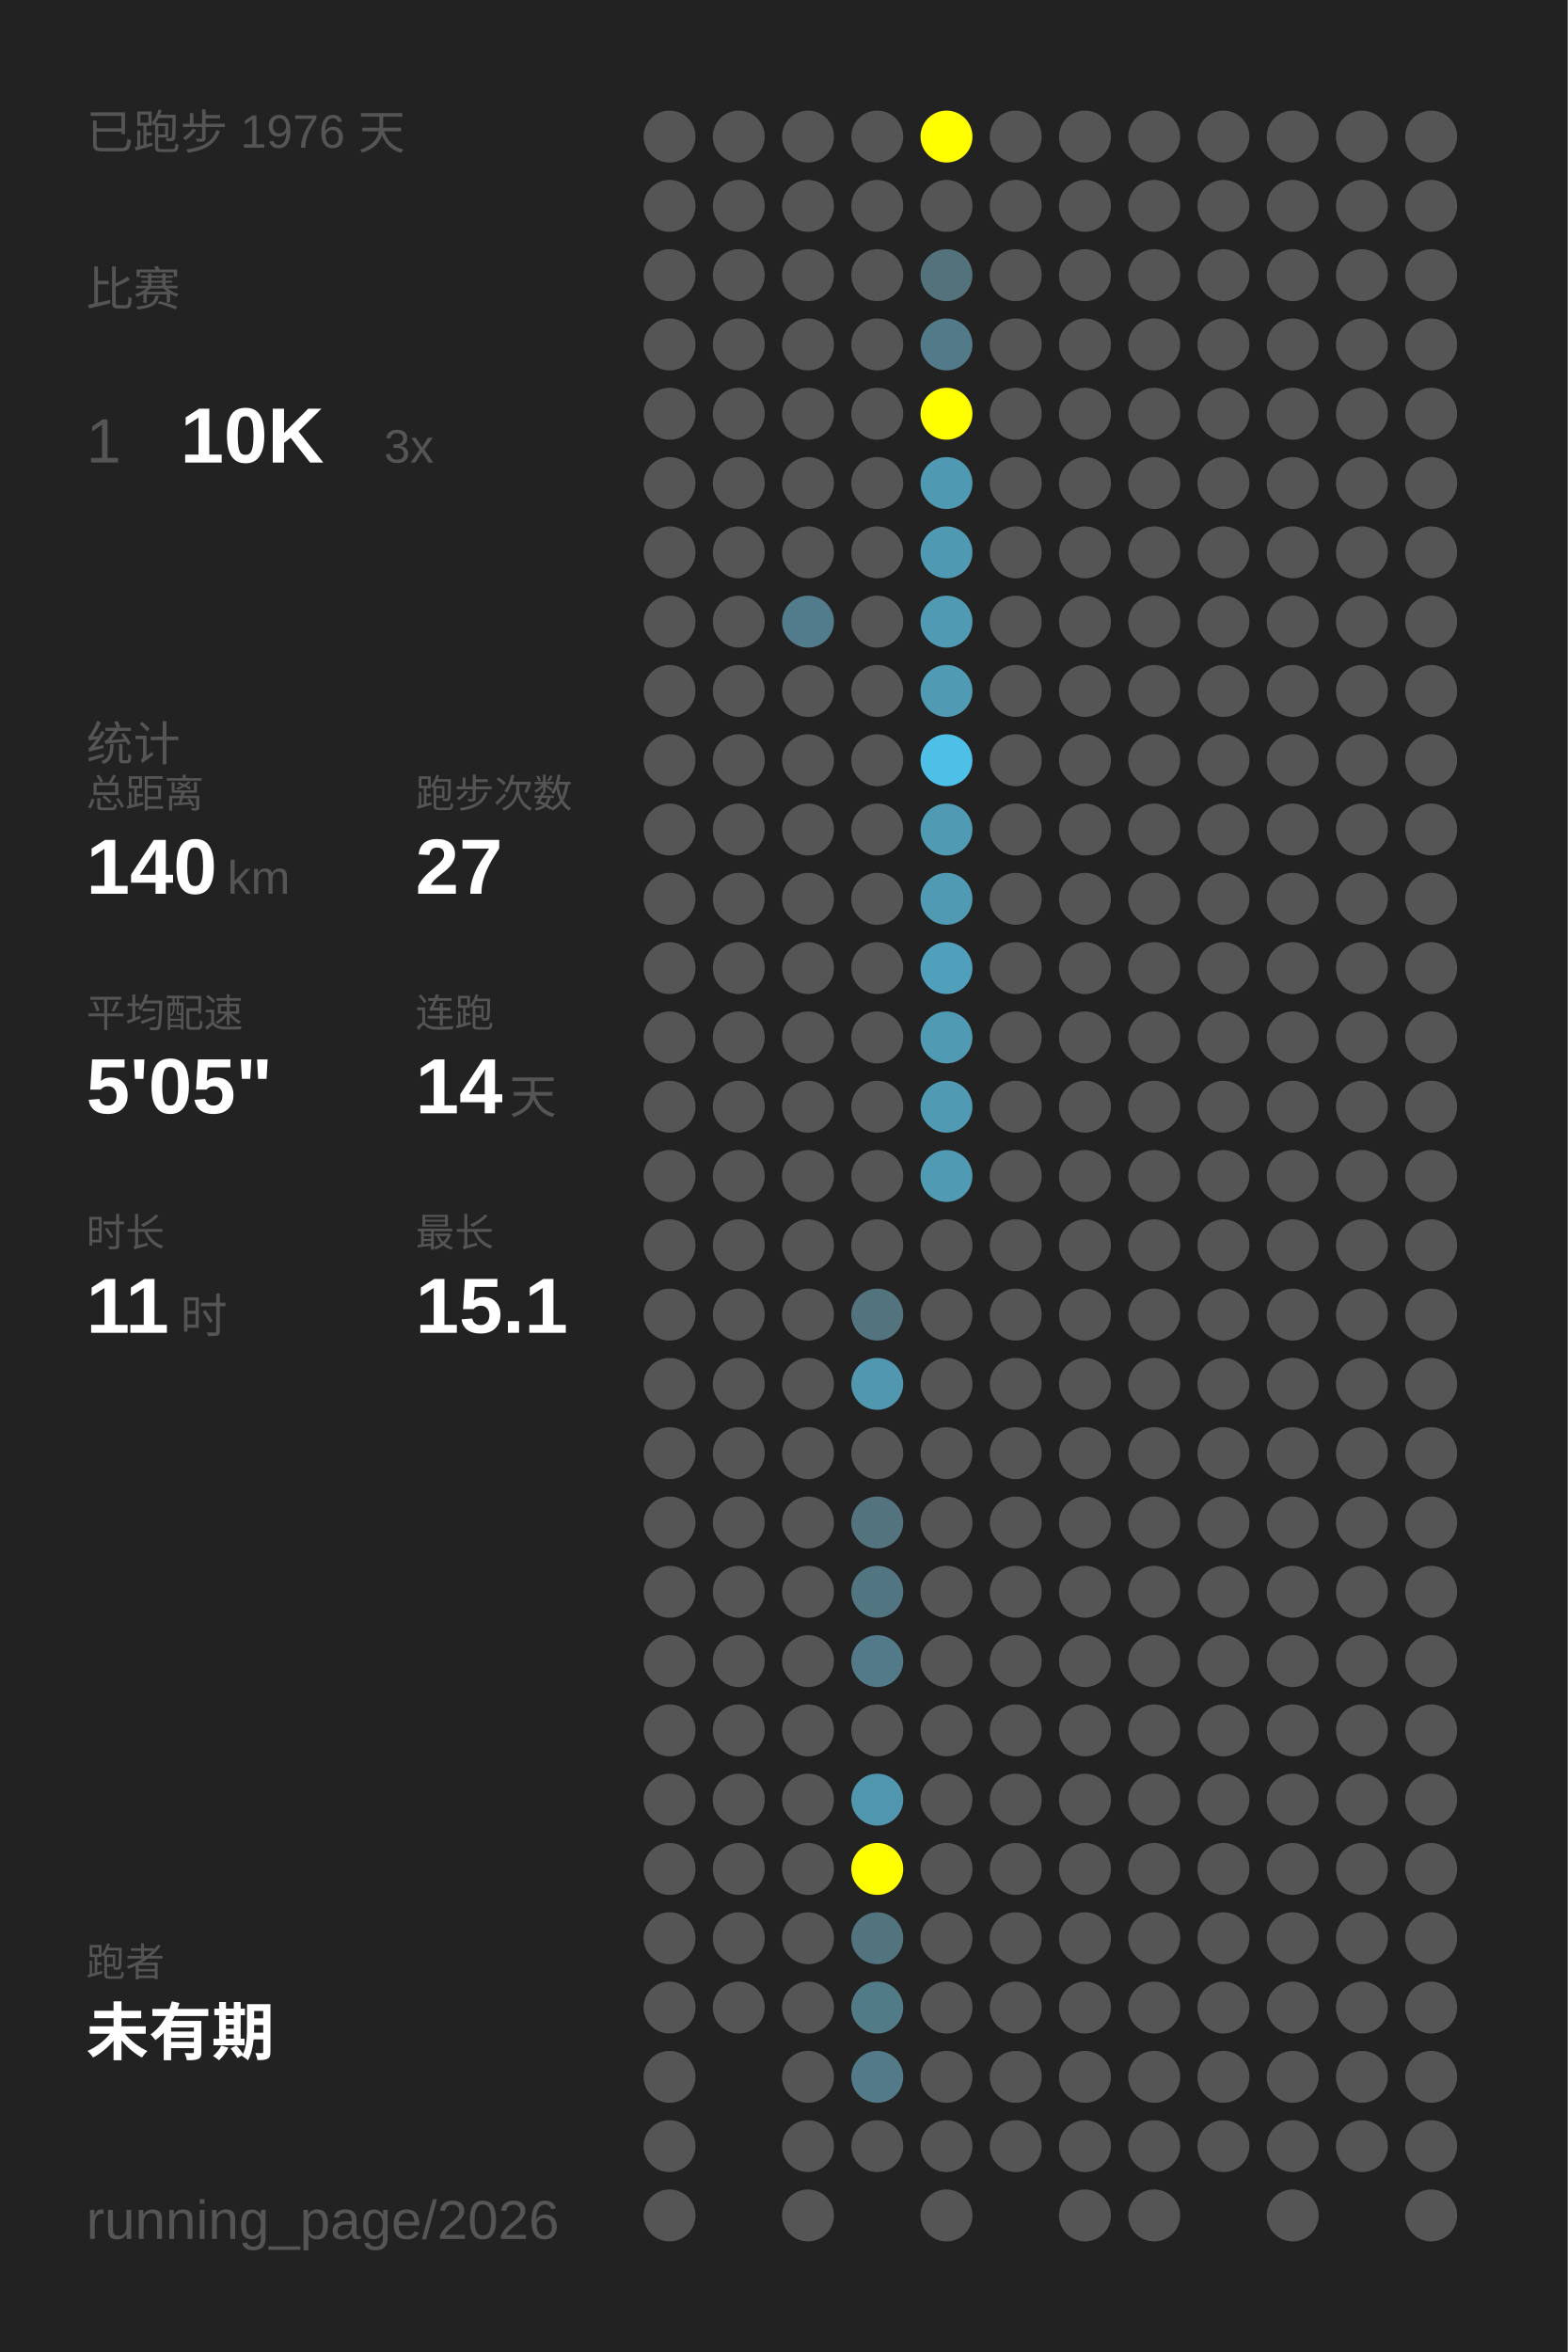
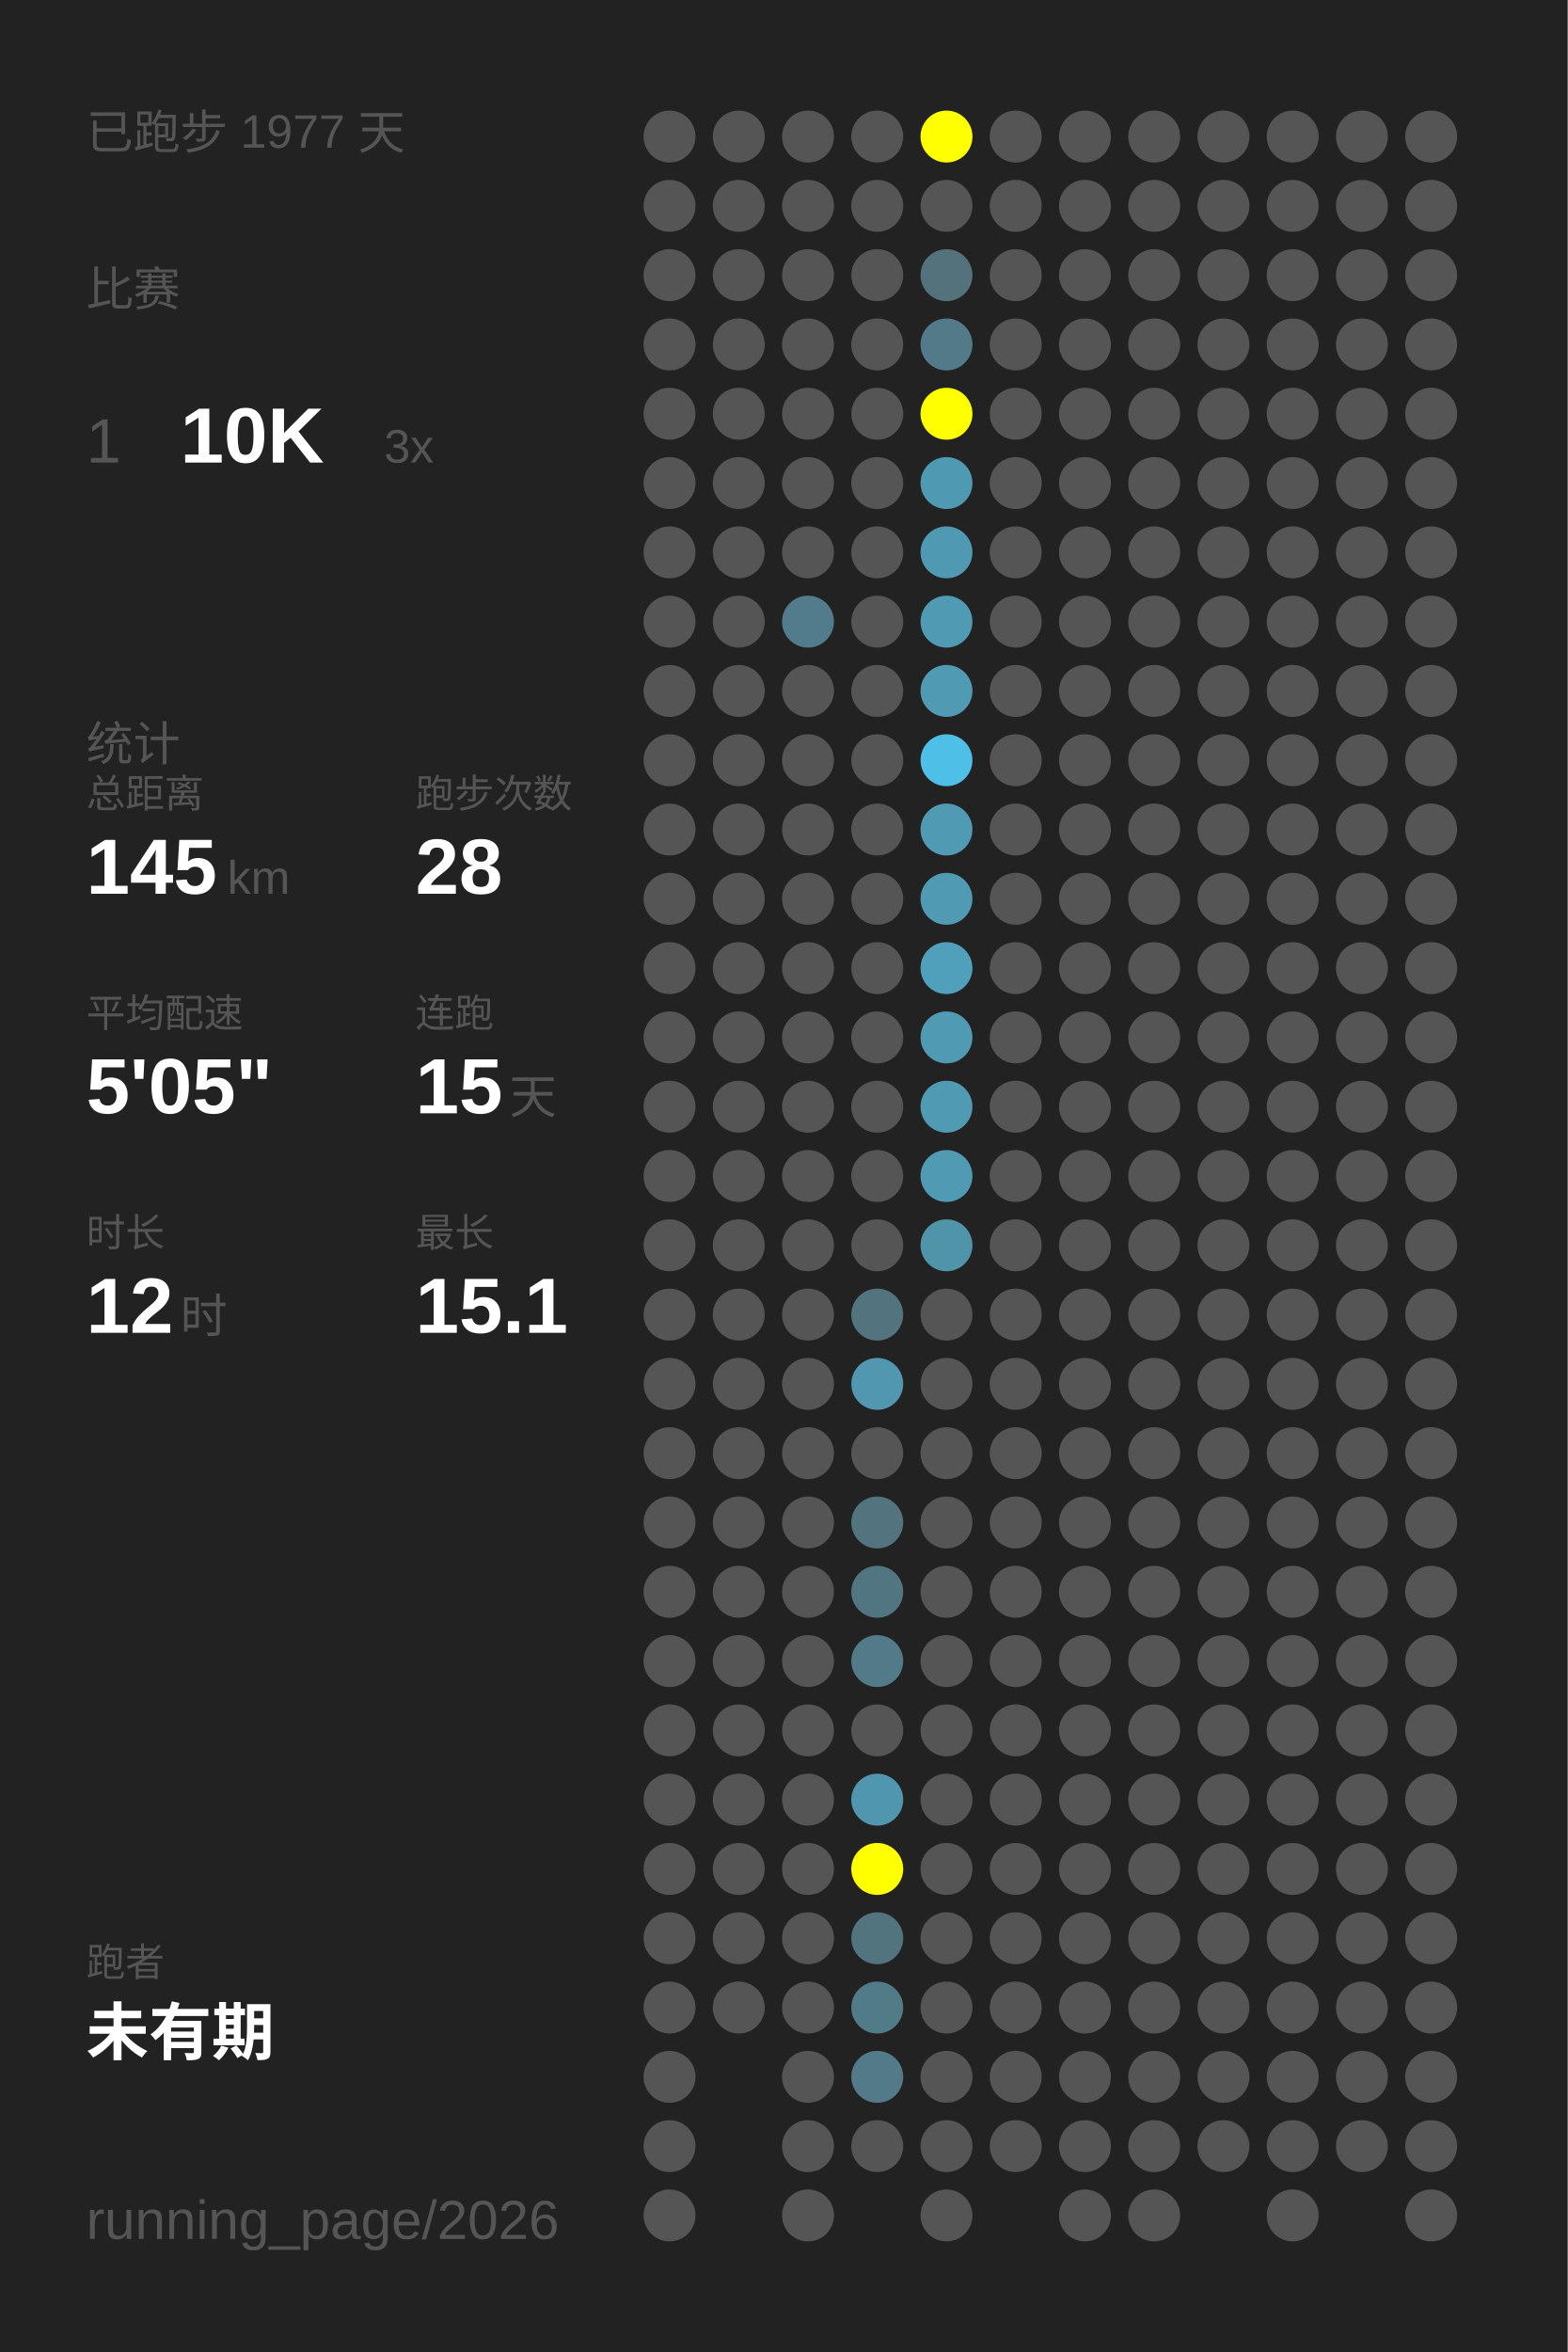
<svg xmlns="http://www.w3.org/2000/svg" baseProfile="full" height="300mm" version="1.1" viewBox="0,0,200,300" width="200mm">
  <defs />
  <rect fill="#222222" height="300" width="200" x="0" y="0" />
-   <text fill="#555555" style="font-size:6px; font-family:Arial;" x="11" y="19">已跑步 1976 天</text>
+   <text fill="#555555" style="font-size:6px; font-family:Arial;" x="11" y="19">已跑步 1977 天</text>
  <text fill="#555555" style="font-size:6px; font-family:Arial;" x="11" y="39">比赛</text>
  <text fill="#555555" style="font-size:8px; font-family:Arial;" x="11" y="59">1</text>
  <text fill="#FFFFFF" style="font-size:10px; font-family:Arial; font-weight:bold;" x="23" y="59">10K</text>
  <text fill="#555555" style="font-size:6px; font-family:Arial;" x="49" y="59">3x</text>
  <text fill="#555555" style="font-size:6px; font-family:Arial;" x="11" y="97">统计</text>
  <text fill="#555555" style="font-size:5px; font-family:Arial;" x="11" y="103">总距离</text>
-   <text fill="#FFFFFF" style="font-size:10px; font-family:Arial; font-weight:bold;" x="11" y="114">140</text>
+   <text fill="#FFFFFF" style="font-size:10px; font-family:Arial; font-weight:bold;" x="11" y="114">145</text>
  <text fill="#555555" style="font-size:6px; font-family:Arial;" x="29" y="114">km</text>
  <text fill="#555555" style="font-size:5px; font-family:Arial;" x="53" y="103">跑步次数</text>
-   <text fill="#FFFFFF" style="font-size:10px; font-family:Arial; font-weight:bold;" x="53" y="114">27</text>
+   <text fill="#FFFFFF" style="font-size:10px; font-family:Arial; font-weight:bold;" x="53" y="114">28</text>
  <text fill="#555555" style="font-size:5px; font-family:Arial;" x="11" y="131">平均配速</text>
  <text fill="#FFFFFF" style="font-size:10px; font-family:Arial; font-weight:bold;" x="11" y="142">5'05"</text>
  <text fill="#555555" style="font-size:5px; font-family:Arial;" x="53" y="131">连跑</text>
-   <text fill="#FFFFFF" style="font-size:10px; font-family:Arial; font-weight:bold;" x="53" y="142">14</text>
+   <text fill="#FFFFFF" style="font-size:10px; font-family:Arial; font-weight:bold;" x="53" y="142">15</text>
  <text fill="#555555" style="font-size:6px; font-family:Arial;" x="65" y="142">天</text>
  <text fill="#555555" style="font-size:5px; font-family:Arial;" x="11" y="159">时长</text>
-   <text fill="#FFFFFF" style="font-size:10px; font-family:Arial; font-weight:bold;" x="11" y="170">11</text>
+   <text fill="#FFFFFF" style="font-size:10px; font-family:Arial; font-weight:bold;" x="11" y="170">12</text>
  <text fill="#555555" style="font-size:6px; font-family:Arial;" x="23" y="170">时</text>
  <text fill="#555555" style="font-size:5px; font-family:Arial;" x="53" y="159">最长</text>
  <text fill="#FFFFFF" style="font-size:10px; font-family:Arial; font-weight:bold;" x="53" y="170">15.1</text>
  <text fill="#555555" style="font-size:5px; font-family:Arial;" x="11" y="252.065">跑者</text>
  <text fill="#FFFFFF" style="font-size:8px; font-family:Arial; font-weight:bold;" x="11" y="262.065">未有期</text>
  <text fill="#555555" style="font-size:7px; font-family:Arial;" x="11" y="285.581">running_page/2026</text>
  <circle cx="85.417" cy="17.419" fill="#555555" r="3.312" />
  <circle cx="85.417" cy="26.258" fill="#555555" r="3.312" />
  <circle cx="85.417" cy="35.097" fill="#555555" r="3.312" />
  <circle cx="85.417" cy="43.935" fill="#555555" r="3.312" />
  <circle cx="85.417" cy="52.774" fill="#555555" r="3.312" />
  <circle cx="85.417" cy="61.613" fill="#555555" r="3.312" />
  <circle cx="85.417" cy="70.452" fill="#555555" r="3.312" />
  <circle cx="85.417" cy="79.29" fill="#555555" r="3.312" />
  <circle cx="85.417" cy="88.129" fill="#555555" r="3.312" />
  <circle cx="85.417" cy="96.968" fill="#555555" r="3.312" />
  <circle cx="85.417" cy="105.806" fill="#555555" r="3.312" />
  <circle cx="85.417" cy="114.645" fill="#555555" r="3.312" />
  <circle cx="85.417" cy="123.484" fill="#555555" r="3.312" />
  <circle cx="85.417" cy="132.323" fill="#555555" r="3.312" />
  <circle cx="85.417" cy="141.161" fill="#555555" r="3.312" />
  <circle cx="85.417" cy="150" fill="#555555" r="3.312" />
  <circle cx="85.417" cy="158.839" fill="#555555" r="3.312" />
  <circle cx="85.417" cy="167.677" fill="#555555" r="3.312" />
  <circle cx="85.417" cy="176.516" fill="#555555" r="3.312" />
  <circle cx="85.417" cy="185.355" fill="#555555" r="3.312" />
  <circle cx="85.417" cy="194.194" fill="#555555" r="3.312" />
  <circle cx="85.417" cy="203.032" fill="#555555" r="3.312" />
  <circle cx="85.417" cy="211.871" fill="#555555" r="3.312" />
  <circle cx="85.417" cy="220.71" fill="#555555" r="3.312" />
  <circle cx="85.417" cy="229.548" fill="#555555" r="3.312" />
  <circle cx="85.417" cy="238.387" fill="#555555" r="3.312" />
  <circle cx="85.417" cy="247.226" fill="#555555" r="3.312" />
  <circle cx="85.417" cy="256.065" fill="#555555" r="3.312" />
  <circle cx="85.417" cy="264.903" fill="#555555" r="3.312" />
  <circle cx="85.417" cy="273.742" fill="#555555" r="3.312" />
  <circle cx="85.417" cy="282.581" fill="#555555" r="3.312" />
  <circle cx="94.25" cy="17.419" fill="#555555" r="3.312" />
  <circle cx="94.25" cy="26.258" fill="#555555" r="3.312" />
  <circle cx="94.25" cy="35.097" fill="#555555" r="3.312" />
  <circle cx="94.25" cy="43.935" fill="#555555" r="3.312" />
  <circle cx="94.25" cy="52.774" fill="#555555" r="3.312" />
  <circle cx="94.25" cy="61.613" fill="#555555" r="3.312" />
  <circle cx="94.25" cy="70.452" fill="#555555" r="3.312" />
  <circle cx="94.25" cy="79.29" fill="#555555" r="3.312" />
  <circle cx="94.25" cy="88.129" fill="#555555" r="3.312" />
  <circle cx="94.25" cy="96.968" fill="#555555" r="3.312" />
  <circle cx="94.25" cy="105.806" fill="#555555" r="3.312" />
  <circle cx="94.25" cy="114.645" fill="#555555" r="3.312" />
  <circle cx="94.25" cy="123.484" fill="#555555" r="3.312" />
  <circle cx="94.25" cy="132.323" fill="#555555" r="3.312" />
  <circle cx="94.25" cy="141.161" fill="#555555" r="3.312" />
  <circle cx="94.25" cy="150" fill="#555555" r="3.312" />
  <circle cx="94.25" cy="158.839" fill="#555555" r="3.312" />
  <circle cx="94.25" cy="167.677" fill="#555555" r="3.312" />
  <circle cx="94.25" cy="176.516" fill="#555555" r="3.312" />
  <circle cx="94.25" cy="185.355" fill="#555555" r="3.312" />
  <circle cx="94.25" cy="194.194" fill="#555555" r="3.312" />
  <circle cx="94.25" cy="203.032" fill="#555555" r="3.312" />
  <circle cx="94.25" cy="211.871" fill="#555555" r="3.312" />
  <circle cx="94.25" cy="220.71" fill="#555555" r="3.312" />
  <circle cx="94.25" cy="229.548" fill="#555555" r="3.312" />
  <circle cx="94.25" cy="238.387" fill="#555555" r="3.312" />
  <circle cx="94.25" cy="247.226" fill="#555555" r="3.312" />
  <circle cx="94.25" cy="256.065" fill="#555555" r="3.312" />
  <circle cx="103.083" cy="17.419" fill="#555555" r="3.312" />
  <circle cx="103.083" cy="26.258" fill="#555555" r="3.312" />
  <circle cx="103.083" cy="35.097" fill="#555555" r="3.312" />
  <circle cx="103.083" cy="43.935" fill="#555555" r="3.312" />
  <circle cx="103.083" cy="52.774" fill="#555555" r="3.312" />
  <circle cx="103.083" cy="61.613" fill="#555555" r="3.312" />
  <circle cx="103.083" cy="70.452" fill="#555555" r="3.312" />
  <circle cx="103.083" cy="79.29" fill="#527c8b" r="3.312" />
  <circle cx="103.083" cy="88.129" fill="#555555" r="3.312" />
  <circle cx="103.083" cy="96.968" fill="#555555" r="3.312" />
  <circle cx="103.083" cy="105.806" fill="#555555" r="3.312" />
  <circle cx="103.083" cy="114.645" fill="#555555" r="3.312" />
  <circle cx="103.083" cy="123.484" fill="#555555" r="3.312" />
  <circle cx="103.083" cy="132.323" fill="#555555" r="3.312" />
  <circle cx="103.083" cy="141.161" fill="#555555" r="3.312" />
  <circle cx="103.083" cy="150" fill="#555555" r="3.312" />
  <circle cx="103.083" cy="158.839" fill="#555555" r="3.312" />
  <circle cx="103.083" cy="167.677" fill="#555555" r="3.312" />
  <circle cx="103.083" cy="176.516" fill="#555555" r="3.312" />
  <circle cx="103.083" cy="185.355" fill="#555555" r="3.312" />
  <circle cx="103.083" cy="194.194" fill="#555555" r="3.312" />
  <circle cx="103.083" cy="203.032" fill="#555555" r="3.312" />
  <circle cx="103.083" cy="211.871" fill="#555555" r="3.312" />
  <circle cx="103.083" cy="220.71" fill="#555555" r="3.312" />
  <circle cx="103.083" cy="229.548" fill="#555555" r="3.312" />
  <circle cx="103.083" cy="238.387" fill="#555555" r="3.312" />
  <circle cx="103.083" cy="247.226" fill="#555555" r="3.312" />
  <circle cx="103.083" cy="256.065" fill="#555555" r="3.312" />
  <circle cx="103.083" cy="264.903" fill="#555555" r="3.312" />
  <circle cx="103.083" cy="273.742" fill="#555555" r="3.312" />
  <circle cx="103.083" cy="282.581" fill="#555555" r="3.312" />
  <circle cx="111.917" cy="17.419" fill="#555555" r="3.312" />
  <circle cx="111.917" cy="26.258" fill="#555555" r="3.312" />
  <circle cx="111.917" cy="35.097" fill="#555555" r="3.312" />
  <circle cx="111.917" cy="43.935" fill="#555555" r="3.312" />
  <circle cx="111.917" cy="52.774" fill="#555555" r="3.312" />
  <circle cx="111.917" cy="61.613" fill="#555555" r="3.312" />
  <circle cx="111.917" cy="70.452" fill="#555555" r="3.312" />
  <circle cx="111.917" cy="79.29" fill="#555555" r="3.312" />
  <circle cx="111.917" cy="88.129" fill="#555555" r="3.312" />
  <circle cx="111.917" cy="96.968" fill="#555555" r="3.312" />
  <circle cx="111.917" cy="105.806" fill="#555555" r="3.312" />
  <circle cx="111.917" cy="114.645" fill="#555555" r="3.312" />
  <circle cx="111.917" cy="123.484" fill="#555555" r="3.312" />
  <circle cx="111.917" cy="132.323" fill="#555555" r="3.312" />
  <circle cx="111.917" cy="141.161" fill="#555555" r="3.312" />
  <circle cx="111.917" cy="150" fill="#555555" r="3.312" />
  <circle cx="111.917" cy="158.839" fill="#555555" r="3.312" />
  <circle cx="111.917" cy="167.677" fill="#53737e" r="3.312" />
  <circle cx="111.917" cy="176.516" fill="#5097af" r="3.312" />
  <circle cx="111.917" cy="185.355" fill="#555555" r="3.312" />
  <circle cx="111.917" cy="194.194" fill="#53747f" r="3.312" />
  <circle cx="111.917" cy="203.032" fill="#527681" r="3.312" />
  <circle cx="111.917" cy="211.871" fill="#527a88" r="3.312" />
  <circle cx="111.917" cy="220.71" fill="#555555" r="3.312" />
  <circle cx="111.917" cy="229.548" fill="#5096ae" r="3.312" />
  <circle cx="111.917" cy="238.387" fill="#FFFF00" r="3.312" />
  <circle cx="111.917" cy="247.226" fill="#52747f" r="3.312" />
  <circle cx="111.917" cy="256.065" fill="#527b88" r="3.312" />
  <circle cx="111.917" cy="264.903" fill="#527a88" r="3.312" />
  <circle cx="111.917" cy="273.742" fill="#555555" r="3.312" />
  <circle cx="120.75" cy="17.419" fill="#FFFF00" r="3.312" />
  <circle cx="120.75" cy="26.258" fill="#555555" r="3.312" />
  <circle cx="120.75" cy="35.097" fill="#53727c" r="3.312" />
  <circle cx="120.75" cy="43.935" fill="#527a88" r="3.312" />
  <circle cx="120.75" cy="52.774" fill="#FFFF00" r="3.312" />
  <circle cx="120.75" cy="61.613" fill="#5099b2" r="3.312" />
  <circle cx="120.75" cy="70.452" fill="#5099b2" r="3.312" />
  <circle cx="120.75" cy="79.29" fill="#509ab3" r="3.312" />
  <circle cx="120.75" cy="88.129" fill="#509ab4" r="3.312" />
  <circle cx="120.75" cy="96.968" fill="#4ec0e7" r="3.312" />
  <circle cx="120.75" cy="105.806" fill="#509ab3" r="3.312" />
  <circle cx="120.75" cy="114.645" fill="#509ab3" r="3.312" />
  <circle cx="120.75" cy="123.484" fill="#50a0bc" r="3.312" />
  <circle cx="120.75" cy="132.323" fill="#509ab3" r="3.312" />
  <circle cx="120.75" cy="141.161" fill="#509ab3" r="3.312" />
  <circle cx="120.75" cy="150" fill="#509ab3" r="3.312" />
-   <circle cx="120.75" cy="158.839" fill="#555555" r="3.312" />
+   <circle cx="120.75" cy="158.839" fill="#5094aa" r="3.312" />
  <circle cx="120.75" cy="167.677" fill="#555555" r="3.312" />
  <circle cx="120.75" cy="176.516" fill="#555555" r="3.312" />
  <circle cx="120.75" cy="185.355" fill="#555555" r="3.312" />
  <circle cx="120.75" cy="194.194" fill="#555555" r="3.312" />
  <circle cx="120.75" cy="203.032" fill="#555555" r="3.312" />
  <circle cx="120.75" cy="211.871" fill="#555555" r="3.312" />
  <circle cx="120.75" cy="220.71" fill="#555555" r="3.312" />
  <circle cx="120.75" cy="229.548" fill="#555555" r="3.312" />
  <circle cx="120.75" cy="238.387" fill="#555555" r="3.312" />
  <circle cx="120.75" cy="247.226" fill="#555555" r="3.312" />
  <circle cx="120.75" cy="256.065" fill="#555555" r="3.312" />
  <circle cx="120.75" cy="264.903" fill="#555555" r="3.312" />
  <circle cx="120.75" cy="273.742" fill="#555555" r="3.312" />
  <circle cx="120.75" cy="282.581" fill="#555555" r="3.312" />
  <circle cx="129.583" cy="17.419" fill="#555555" r="3.312" />
  <circle cx="129.583" cy="26.258" fill="#555555" r="3.312" />
  <circle cx="129.583" cy="35.097" fill="#555555" r="3.312" />
  <circle cx="129.583" cy="43.935" fill="#555555" r="3.312" />
  <circle cx="129.583" cy="52.774" fill="#555555" r="3.312" />
  <circle cx="129.583" cy="61.613" fill="#555555" r="3.312" />
  <circle cx="129.583" cy="70.452" fill="#555555" r="3.312" />
  <circle cx="129.583" cy="79.29" fill="#555555" r="3.312" />
  <circle cx="129.583" cy="88.129" fill="#555555" r="3.312" />
  <circle cx="129.583" cy="96.968" fill="#555555" r="3.312" />
  <circle cx="129.583" cy="105.806" fill="#555555" r="3.312" />
  <circle cx="129.583" cy="114.645" fill="#555555" r="3.312" />
  <circle cx="129.583" cy="123.484" fill="#555555" r="3.312" />
  <circle cx="129.583" cy="132.323" fill="#555555" r="3.312" />
  <circle cx="129.583" cy="141.161" fill="#555555" r="3.312" />
  <circle cx="129.583" cy="150" fill="#555555" r="3.312" />
  <circle cx="129.583" cy="158.839" fill="#555555" r="3.312" />
  <circle cx="129.583" cy="167.677" fill="#555555" r="3.312" />
  <circle cx="129.583" cy="176.516" fill="#555555" r="3.312" />
  <circle cx="129.583" cy="185.355" fill="#555555" r="3.312" />
  <circle cx="129.583" cy="194.194" fill="#555555" r="3.312" />
  <circle cx="129.583" cy="203.032" fill="#555555" r="3.312" />
  <circle cx="129.583" cy="211.871" fill="#555555" r="3.312" />
  <circle cx="129.583" cy="220.71" fill="#555555" r="3.312" />
  <circle cx="129.583" cy="229.548" fill="#555555" r="3.312" />
  <circle cx="129.583" cy="238.387" fill="#555555" r="3.312" />
  <circle cx="129.583" cy="247.226" fill="#555555" r="3.312" />
  <circle cx="129.583" cy="256.065" fill="#555555" r="3.312" />
  <circle cx="129.583" cy="264.903" fill="#555555" r="3.312" />
  <circle cx="129.583" cy="273.742" fill="#555555" r="3.312" />
  <circle cx="138.417" cy="17.419" fill="#555555" r="3.312" />
  <circle cx="138.417" cy="26.258" fill="#555555" r="3.312" />
  <circle cx="138.417" cy="35.097" fill="#555555" r="3.312" />
  <circle cx="138.417" cy="43.935" fill="#555555" r="3.312" />
  <circle cx="138.417" cy="52.774" fill="#555555" r="3.312" />
  <circle cx="138.417" cy="61.613" fill="#555555" r="3.312" />
  <circle cx="138.417" cy="70.452" fill="#555555" r="3.312" />
  <circle cx="138.417" cy="79.29" fill="#555555" r="3.312" />
  <circle cx="138.417" cy="88.129" fill="#555555" r="3.312" />
  <circle cx="138.417" cy="96.968" fill="#555555" r="3.312" />
  <circle cx="138.417" cy="105.806" fill="#555555" r="3.312" />
  <circle cx="138.417" cy="114.645" fill="#555555" r="3.312" />
  <circle cx="138.417" cy="123.484" fill="#555555" r="3.312" />
  <circle cx="138.417" cy="132.323" fill="#555555" r="3.312" />
  <circle cx="138.417" cy="141.161" fill="#555555" r="3.312" />
  <circle cx="138.417" cy="150" fill="#555555" r="3.312" />
  <circle cx="138.417" cy="158.839" fill="#555555" r="3.312" />
  <circle cx="138.417" cy="167.677" fill="#555555" r="3.312" />
  <circle cx="138.417" cy="176.516" fill="#555555" r="3.312" />
  <circle cx="138.417" cy="185.355" fill="#555555" r="3.312" />
  <circle cx="138.417" cy="194.194" fill="#555555" r="3.312" />
  <circle cx="138.417" cy="203.032" fill="#555555" r="3.312" />
  <circle cx="138.417" cy="211.871" fill="#555555" r="3.312" />
  <circle cx="138.417" cy="220.71" fill="#555555" r="3.312" />
  <circle cx="138.417" cy="229.548" fill="#555555" r="3.312" />
  <circle cx="138.417" cy="238.387" fill="#555555" r="3.312" />
  <circle cx="138.417" cy="247.226" fill="#555555" r="3.312" />
  <circle cx="138.417" cy="256.065" fill="#555555" r="3.312" />
  <circle cx="138.417" cy="264.903" fill="#555555" r="3.312" />
  <circle cx="138.417" cy="273.742" fill="#555555" r="3.312" />
  <circle cx="138.417" cy="282.581" fill="#555555" r="3.312" />
  <circle cx="147.25" cy="17.419" fill="#555555" r="3.312" />
  <circle cx="147.25" cy="26.258" fill="#555555" r="3.312" />
  <circle cx="147.25" cy="35.097" fill="#555555" r="3.312" />
  <circle cx="147.25" cy="43.935" fill="#555555" r="3.312" />
  <circle cx="147.25" cy="52.774" fill="#555555" r="3.312" />
  <circle cx="147.25" cy="61.613" fill="#555555" r="3.312" />
  <circle cx="147.25" cy="70.452" fill="#555555" r="3.312" />
  <circle cx="147.25" cy="79.29" fill="#555555" r="3.312" />
  <circle cx="147.25" cy="88.129" fill="#555555" r="3.312" />
  <circle cx="147.25" cy="96.968" fill="#555555" r="3.312" />
  <circle cx="147.25" cy="105.806" fill="#555555" r="3.312" />
  <circle cx="147.25" cy="114.645" fill="#555555" r="3.312" />
  <circle cx="147.25" cy="123.484" fill="#555555" r="3.312" />
  <circle cx="147.25" cy="132.323" fill="#555555" r="3.312" />
  <circle cx="147.25" cy="141.161" fill="#555555" r="3.312" />
  <circle cx="147.25" cy="150" fill="#555555" r="3.312" />
  <circle cx="147.25" cy="158.839" fill="#555555" r="3.312" />
  <circle cx="147.25" cy="167.677" fill="#555555" r="3.312" />
  <circle cx="147.25" cy="176.516" fill="#555555" r="3.312" />
  <circle cx="147.25" cy="185.355" fill="#555555" r="3.312" />
  <circle cx="147.25" cy="194.194" fill="#555555" r="3.312" />
  <circle cx="147.25" cy="203.032" fill="#555555" r="3.312" />
  <circle cx="147.25" cy="211.871" fill="#555555" r="3.312" />
  <circle cx="147.25" cy="220.71" fill="#555555" r="3.312" />
  <circle cx="147.25" cy="229.548" fill="#555555" r="3.312" />
  <circle cx="147.25" cy="238.387" fill="#555555" r="3.312" />
  <circle cx="147.25" cy="247.226" fill="#555555" r="3.312" />
  <circle cx="147.25" cy="256.065" fill="#555555" r="3.312" />
  <circle cx="147.25" cy="264.903" fill="#555555" r="3.312" />
  <circle cx="147.25" cy="273.742" fill="#555555" r="3.312" />
  <circle cx="147.25" cy="282.581" fill="#555555" r="3.312" />
  <circle cx="156.083" cy="17.419" fill="#555555" r="3.312" />
  <circle cx="156.083" cy="26.258" fill="#555555" r="3.312" />
  <circle cx="156.083" cy="35.097" fill="#555555" r="3.312" />
  <circle cx="156.083" cy="43.935" fill="#555555" r="3.312" />
  <circle cx="156.083" cy="52.774" fill="#555555" r="3.312" />
  <circle cx="156.083" cy="61.613" fill="#555555" r="3.312" />
  <circle cx="156.083" cy="70.452" fill="#555555" r="3.312" />
  <circle cx="156.083" cy="79.29" fill="#555555" r="3.312" />
  <circle cx="156.083" cy="88.129" fill="#555555" r="3.312" />
  <circle cx="156.083" cy="96.968" fill="#555555" r="3.312" />
  <circle cx="156.083" cy="105.806" fill="#555555" r="3.312" />
  <circle cx="156.083" cy="114.645" fill="#555555" r="3.312" />
  <circle cx="156.083" cy="123.484" fill="#555555" r="3.312" />
  <circle cx="156.083" cy="132.323" fill="#555555" r="3.312" />
  <circle cx="156.083" cy="141.161" fill="#555555" r="3.312" />
  <circle cx="156.083" cy="150" fill="#555555" r="3.312" />
  <circle cx="156.083" cy="158.839" fill="#555555" r="3.312" />
  <circle cx="156.083" cy="167.677" fill="#555555" r="3.312" />
  <circle cx="156.083" cy="176.516" fill="#555555" r="3.312" />
  <circle cx="156.083" cy="185.355" fill="#555555" r="3.312" />
  <circle cx="156.083" cy="194.194" fill="#555555" r="3.312" />
  <circle cx="156.083" cy="203.032" fill="#555555" r="3.312" />
  <circle cx="156.083" cy="211.871" fill="#555555" r="3.312" />
  <circle cx="156.083" cy="220.71" fill="#555555" r="3.312" />
  <circle cx="156.083" cy="229.548" fill="#555555" r="3.312" />
  <circle cx="156.083" cy="238.387" fill="#555555" r="3.312" />
  <circle cx="156.083" cy="247.226" fill="#555555" r="3.312" />
  <circle cx="156.083" cy="256.065" fill="#555555" r="3.312" />
  <circle cx="156.083" cy="264.903" fill="#555555" r="3.312" />
  <circle cx="156.083" cy="273.742" fill="#555555" r="3.312" />
  <circle cx="164.917" cy="17.419" fill="#555555" r="3.312" />
  <circle cx="164.917" cy="26.258" fill="#555555" r="3.312" />
  <circle cx="164.917" cy="35.097" fill="#555555" r="3.312" />
  <circle cx="164.917" cy="43.935" fill="#555555" r="3.312" />
  <circle cx="164.917" cy="52.774" fill="#555555" r="3.312" />
  <circle cx="164.917" cy="61.613" fill="#555555" r="3.312" />
  <circle cx="164.917" cy="70.452" fill="#555555" r="3.312" />
  <circle cx="164.917" cy="79.29" fill="#555555" r="3.312" />
  <circle cx="164.917" cy="88.129" fill="#555555" r="3.312" />
  <circle cx="164.917" cy="96.968" fill="#555555" r="3.312" />
  <circle cx="164.917" cy="105.806" fill="#555555" r="3.312" />
  <circle cx="164.917" cy="114.645" fill="#555555" r="3.312" />
  <circle cx="164.917" cy="123.484" fill="#555555" r="3.312" />
  <circle cx="164.917" cy="132.323" fill="#555555" r="3.312" />
  <circle cx="164.917" cy="141.161" fill="#555555" r="3.312" />
  <circle cx="164.917" cy="150" fill="#555555" r="3.312" />
  <circle cx="164.917" cy="158.839" fill="#555555" r="3.312" />
  <circle cx="164.917" cy="167.677" fill="#555555" r="3.312" />
  <circle cx="164.917" cy="176.516" fill="#555555" r="3.312" />
  <circle cx="164.917" cy="185.355" fill="#555555" r="3.312" />
  <circle cx="164.917" cy="194.194" fill="#555555" r="3.312" />
  <circle cx="164.917" cy="203.032" fill="#555555" r="3.312" />
  <circle cx="164.917" cy="211.871" fill="#555555" r="3.312" />
  <circle cx="164.917" cy="220.71" fill="#555555" r="3.312" />
  <circle cx="164.917" cy="229.548" fill="#555555" r="3.312" />
  <circle cx="164.917" cy="238.387" fill="#555555" r="3.312" />
  <circle cx="164.917" cy="247.226" fill="#555555" r="3.312" />
  <circle cx="164.917" cy="256.065" fill="#555555" r="3.312" />
  <circle cx="164.917" cy="264.903" fill="#555555" r="3.312" />
  <circle cx="164.917" cy="273.742" fill="#555555" r="3.312" />
  <circle cx="164.917" cy="282.581" fill="#555555" r="3.312" />
  <circle cx="173.75" cy="17.419" fill="#555555" r="3.312" />
  <circle cx="173.75" cy="26.258" fill="#555555" r="3.312" />
  <circle cx="173.75" cy="35.097" fill="#555555" r="3.312" />
  <circle cx="173.75" cy="43.935" fill="#555555" r="3.312" />
  <circle cx="173.75" cy="52.774" fill="#555555" r="3.312" />
  <circle cx="173.75" cy="61.613" fill="#555555" r="3.312" />
  <circle cx="173.75" cy="70.452" fill="#555555" r="3.312" />
  <circle cx="173.75" cy="79.29" fill="#555555" r="3.312" />
  <circle cx="173.75" cy="88.129" fill="#555555" r="3.312" />
  <circle cx="173.75" cy="96.968" fill="#555555" r="3.312" />
  <circle cx="173.75" cy="105.806" fill="#555555" r="3.312" />
  <circle cx="173.75" cy="114.645" fill="#555555" r="3.312" />
  <circle cx="173.75" cy="123.484" fill="#555555" r="3.312" />
  <circle cx="173.75" cy="132.323" fill="#555555" r="3.312" />
  <circle cx="173.75" cy="141.161" fill="#555555" r="3.312" />
  <circle cx="173.75" cy="150" fill="#555555" r="3.312" />
  <circle cx="173.75" cy="158.839" fill="#555555" r="3.312" />
  <circle cx="173.75" cy="167.677" fill="#555555" r="3.312" />
  <circle cx="173.75" cy="176.516" fill="#555555" r="3.312" />
  <circle cx="173.75" cy="185.355" fill="#555555" r="3.312" />
  <circle cx="173.75" cy="194.194" fill="#555555" r="3.312" />
  <circle cx="173.75" cy="203.032" fill="#555555" r="3.312" />
  <circle cx="173.75" cy="211.871" fill="#555555" r="3.312" />
  <circle cx="173.75" cy="220.71" fill="#555555" r="3.312" />
  <circle cx="173.75" cy="229.548" fill="#555555" r="3.312" />
  <circle cx="173.75" cy="238.387" fill="#555555" r="3.312" />
  <circle cx="173.75" cy="247.226" fill="#555555" r="3.312" />
  <circle cx="173.75" cy="256.065" fill="#555555" r="3.312" />
  <circle cx="173.75" cy="264.903" fill="#555555" r="3.312" />
  <circle cx="173.75" cy="273.742" fill="#555555" r="3.312" />
  <circle cx="182.583" cy="17.419" fill="#555555" r="3.312" />
  <circle cx="182.583" cy="26.258" fill="#555555" r="3.312" />
  <circle cx="182.583" cy="35.097" fill="#555555" r="3.312" />
  <circle cx="182.583" cy="43.935" fill="#555555" r="3.312" />
  <circle cx="182.583" cy="52.774" fill="#555555" r="3.312" />
  <circle cx="182.583" cy="61.613" fill="#555555" r="3.312" />
  <circle cx="182.583" cy="70.452" fill="#555555" r="3.312" />
  <circle cx="182.583" cy="79.29" fill="#555555" r="3.312" />
  <circle cx="182.583" cy="88.129" fill="#555555" r="3.312" />
  <circle cx="182.583" cy="96.968" fill="#555555" r="3.312" />
  <circle cx="182.583" cy="105.806" fill="#555555" r="3.312" />
  <circle cx="182.583" cy="114.645" fill="#555555" r="3.312" />
  <circle cx="182.583" cy="123.484" fill="#555555" r="3.312" />
  <circle cx="182.583" cy="132.323" fill="#555555" r="3.312" />
  <circle cx="182.583" cy="141.161" fill="#555555" r="3.312" />
  <circle cx="182.583" cy="150" fill="#555555" r="3.312" />
  <circle cx="182.583" cy="158.839" fill="#555555" r="3.312" />
  <circle cx="182.583" cy="167.677" fill="#555555" r="3.312" />
  <circle cx="182.583" cy="176.516" fill="#555555" r="3.312" />
  <circle cx="182.583" cy="185.355" fill="#555555" r="3.312" />
  <circle cx="182.583" cy="194.194" fill="#555555" r="3.312" />
  <circle cx="182.583" cy="203.032" fill="#555555" r="3.312" />
  <circle cx="182.583" cy="211.871" fill="#555555" r="3.312" />
  <circle cx="182.583" cy="220.71" fill="#555555" r="3.312" />
  <circle cx="182.583" cy="229.548" fill="#555555" r="3.312" />
  <circle cx="182.583" cy="238.387" fill="#555555" r="3.312" />
  <circle cx="182.583" cy="247.226" fill="#555555" r="3.312" />
  <circle cx="182.583" cy="256.065" fill="#555555" r="3.312" />
  <circle cx="182.583" cy="264.903" fill="#555555" r="3.312" />
  <circle cx="182.583" cy="273.742" fill="#555555" r="3.312" />
  <circle cx="182.583" cy="282.581" fill="#555555" r="3.312" />
</svg>
